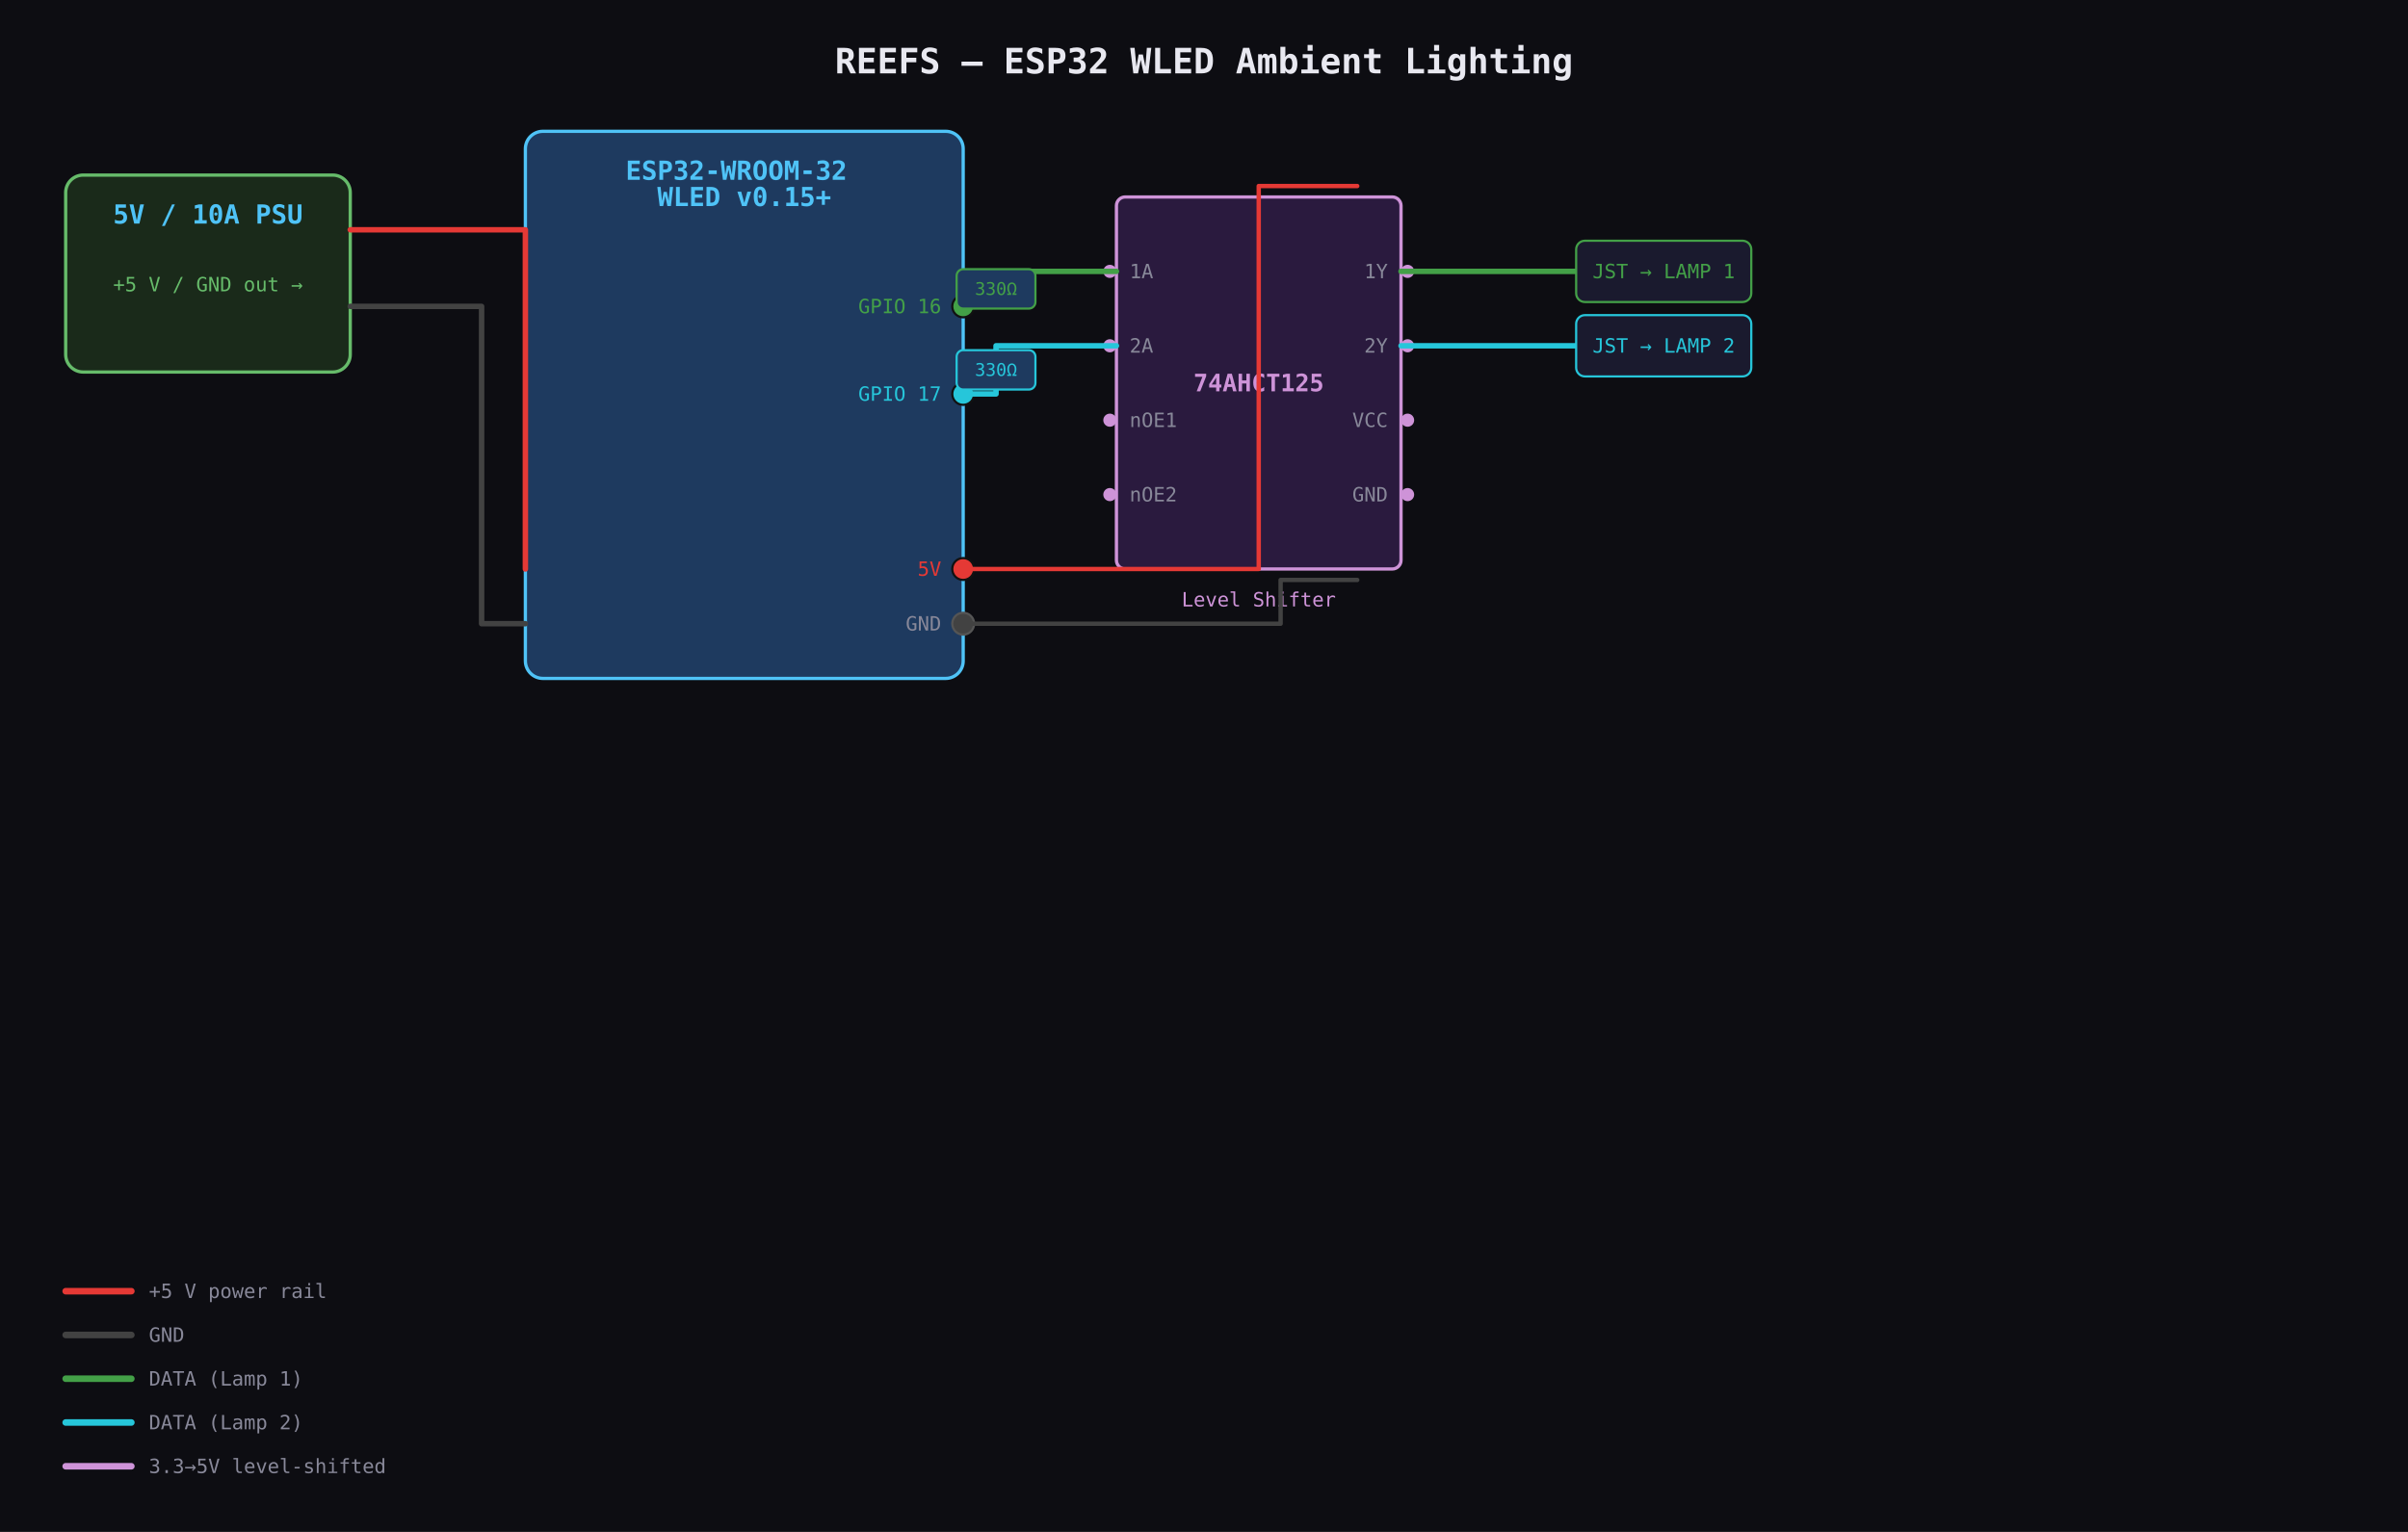
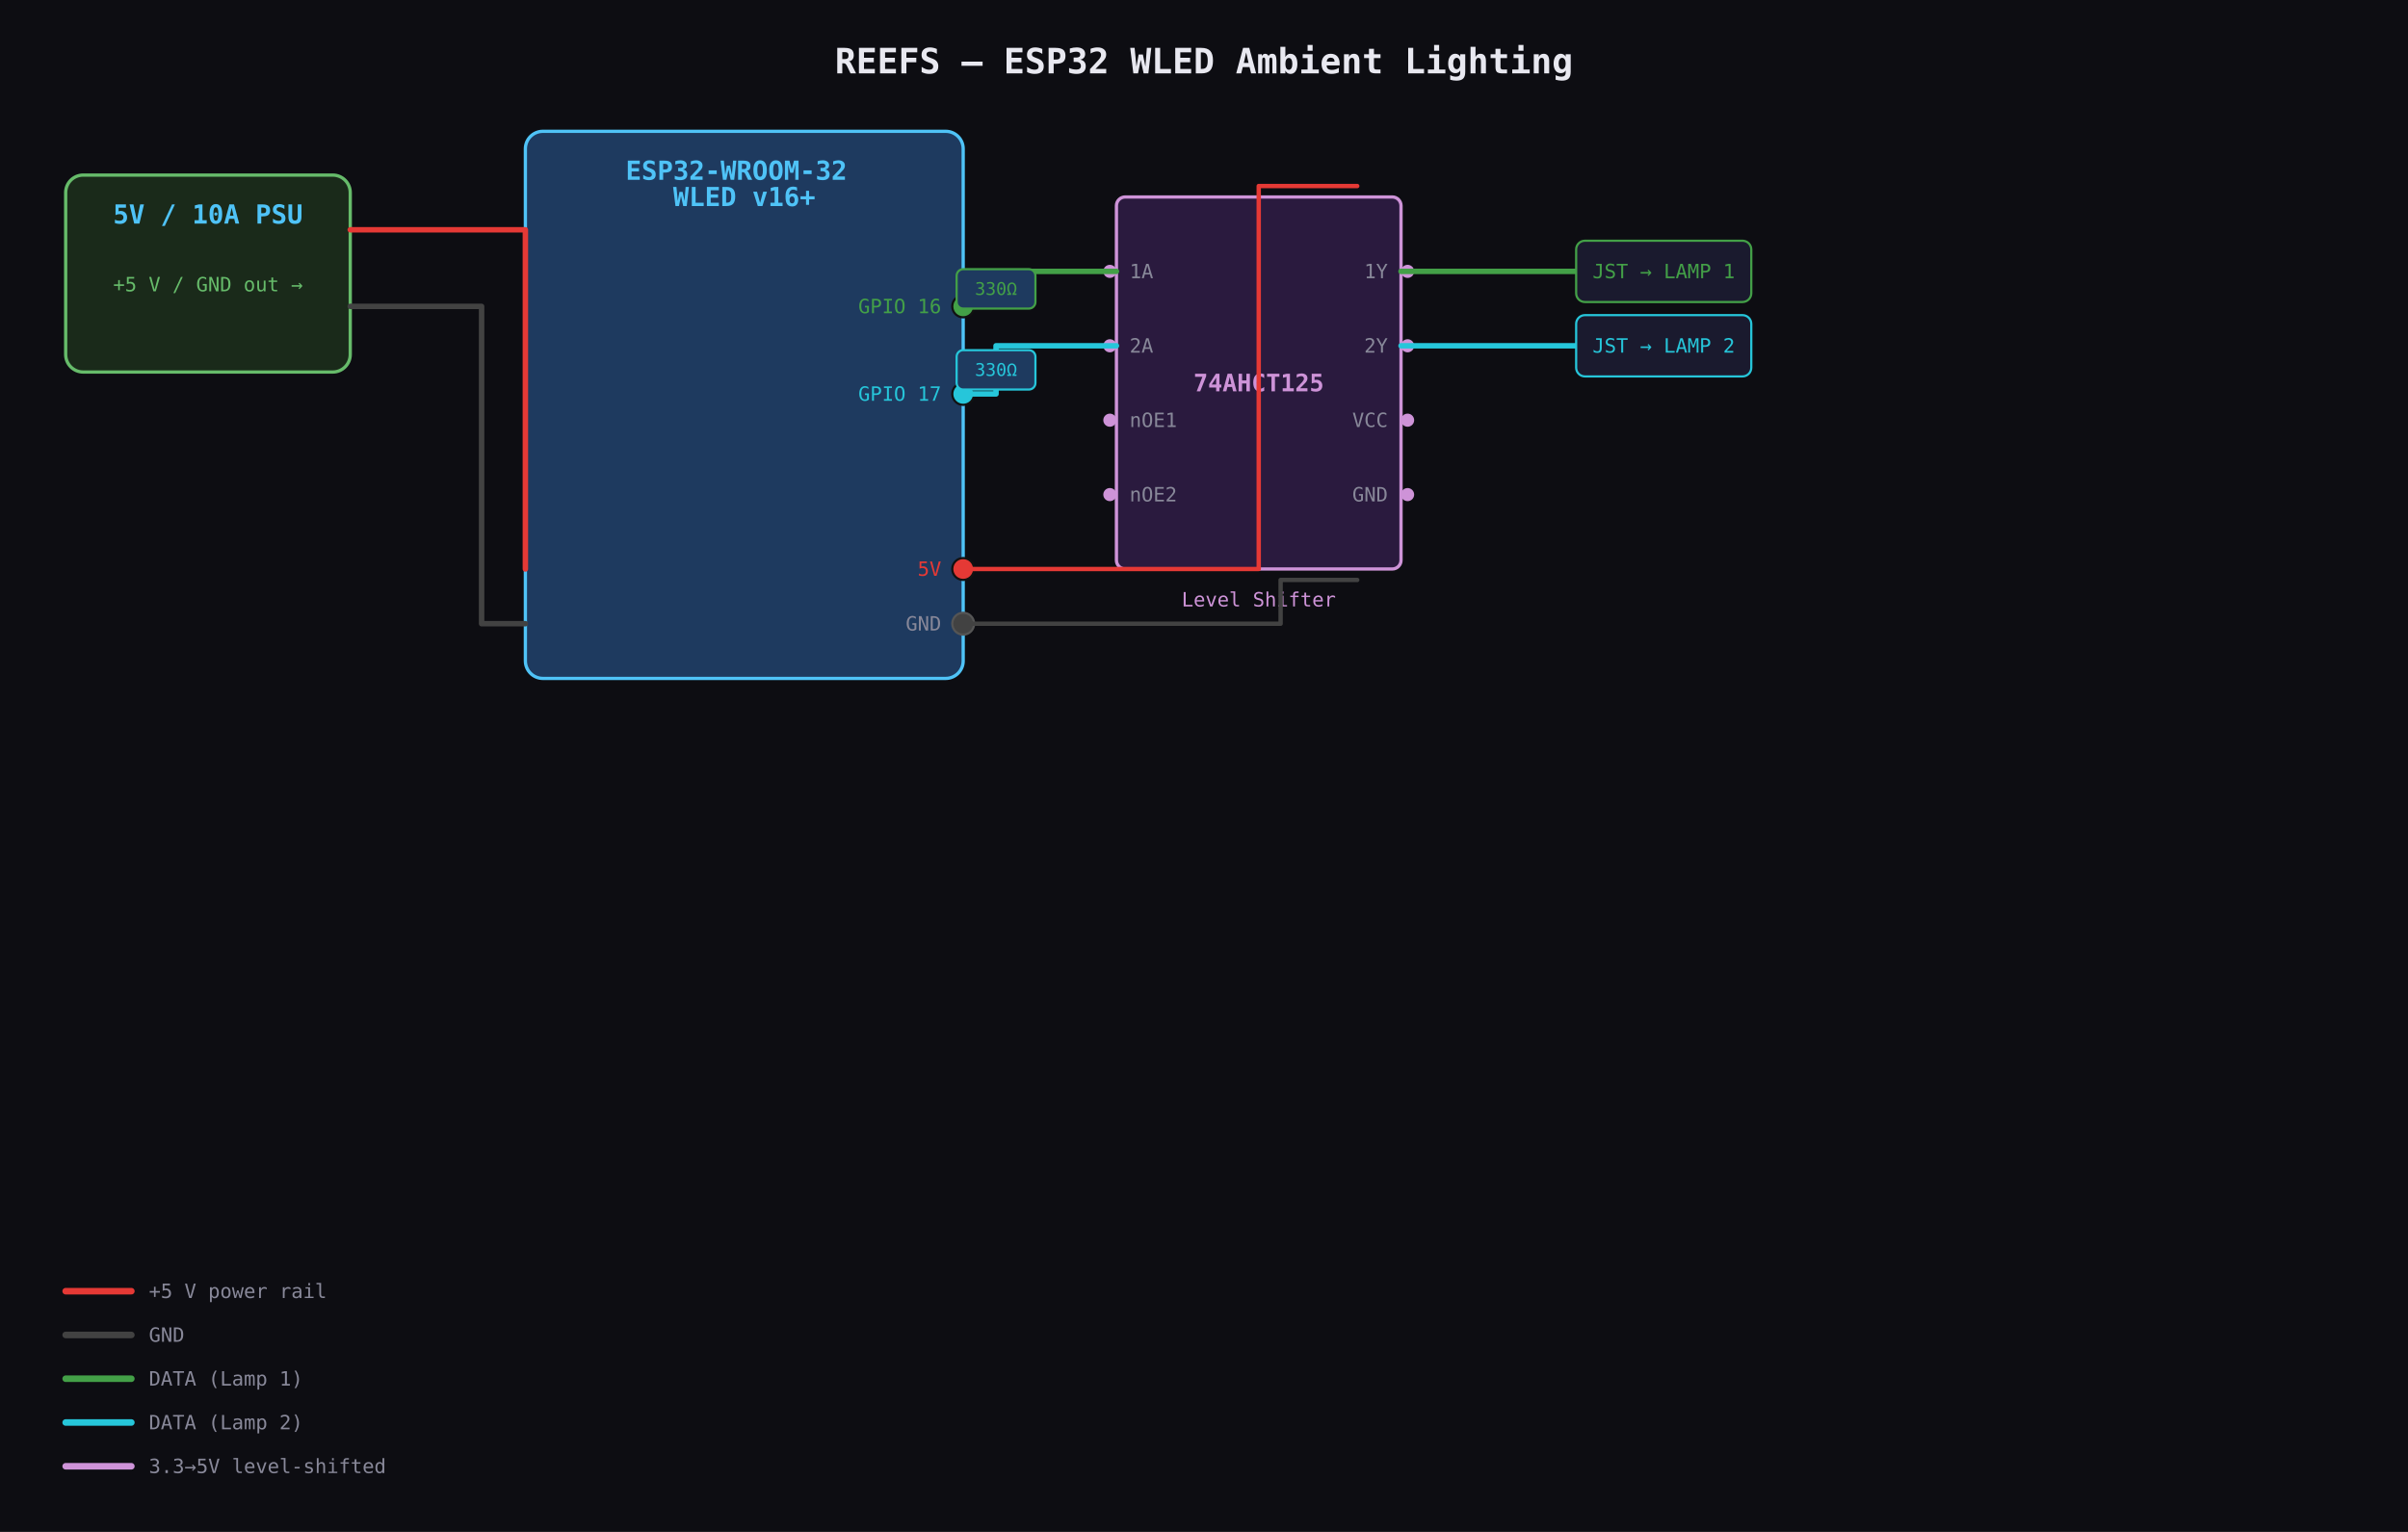
<svg xmlns="http://www.w3.org/2000/svg" width="1100" height="700" viewBox="0 0 1100 700">
  <defs>
</defs>
  <rect x="0" y="0" width="1100" height="700" fill="#0d0d12" />
  <text x="550.0" y="28" font-size="16" fill="#e8e8f0" font-family="monospace" font-weight="bold" text-anchor="middle" dominant-baseline="central">REEFS  –  ESP32 WLED Ambient Lighting</text>
  <g>
    <rect x="30" y="80" width="130" height="90" fill="#1a2a1a" stroke="#66bb6a" stroke-width="1.5" rx="8" />
    <text x="95.0" y="98" font-size="12" fill="#4fc3f7" font-family="monospace" font-weight="bold" text-anchor="middle" dominant-baseline="central">5V / 10A PSU</text>
    <text x="95" y="130" font-size="9" fill="#66bb6a" font-family="monospace" font-weight="normal" text-anchor="middle" dominant-baseline="central">+5 V / GND out →</text>
  </g>
  <g>
    <rect x="240" y="60" width="200" height="250" fill="#1e3a5f" stroke="#4fc3f7" stroke-width="1.5" rx="8" />
    <text x="340.0" y="78" font-size="12" fill="#4fc3f7" font-family="monospace" font-weight="bold" text-anchor="middle" dominant-baseline="central">
      <tspan x="340.0" dy="0em">ESP32-WROOM-32</tspan>
-       <tspan x="340.0" dy="1em">WLED v0.15+</tspan>
+       <tspan x="340.0" dy="1em">WLED v16+</tspan>
    </text>
    <circle cx="440" cy="140" r="5" fill="#43a047" stroke="#111" stroke-width="1" />
    <text x="430" y="140" font-size="9" fill="#43a047" font-family="monospace" font-weight="normal" text-anchor="end" dominant-baseline="central">GPIO 16</text>
    <circle cx="440" cy="180" r="5" fill="#26c6da" stroke="#111" stroke-width="1" />
    <text x="430" y="180" font-size="9" fill="#26c6da" font-family="monospace" font-weight="normal" text-anchor="end" dominant-baseline="central">GPIO 17</text>
    <circle cx="440" cy="260" r="5" fill="#e53935" stroke="#111" stroke-width="1" />
    <text x="430" y="260" font-size="9" fill="#e53935" font-family="monospace" font-weight="normal" text-anchor="end" dominant-baseline="central">5V</text>
    <circle cx="440" cy="285" r="5" fill="#424242" stroke="#555" stroke-width="1" />
    <text x="430" y="285" font-size="9" fill="#888899" font-family="monospace" font-weight="normal" text-anchor="end" dominant-baseline="central">GND</text>
  </g>
  <g>
    <rect x="510" y="90" width="130" height="170" fill="#2a1a3e" stroke="#ce93d8" stroke-width="1.5" rx="4" />
    <text x="575.0" y="175.0" font-size="11" fill="#ce93d8" font-family="monospace" font-weight="bold" text-anchor="middle" dominant-baseline="central">74AHCT125</text>
    <circle cx="507" cy="124.0" r="3" fill="#ce93d8" />
    <text x="516" y="124.0" font-size="9" fill="#888899" font-family="monospace" font-weight="normal" text-anchor="start" dominant-baseline="central">1A</text>
    <circle cx="507" cy="158.0" r="3" fill="#ce93d8" />
    <text x="516" y="158.0" font-size="9" fill="#888899" font-family="monospace" font-weight="normal" text-anchor="start" dominant-baseline="central">2A</text>
    <circle cx="507" cy="192.0" r="3" fill="#ce93d8" />
    <text x="516" y="192.0" font-size="9" fill="#888899" font-family="monospace" font-weight="normal" text-anchor="start" dominant-baseline="central">nOE1</text>
    <circle cx="507" cy="226.0" r="3" fill="#ce93d8" />
    <text x="516" y="226.0" font-size="9" fill="#888899" font-family="monospace" font-weight="normal" text-anchor="start" dominant-baseline="central">nOE2</text>
    <circle cx="643" cy="124.0" r="3" fill="#ce93d8" />
    <text x="634" y="124.0" font-size="9" fill="#888899" font-family="monospace" font-weight="normal" text-anchor="end" dominant-baseline="central">1Y</text>
    <circle cx="643" cy="158.0" r="3" fill="#ce93d8" />
    <text x="634" y="158.0" font-size="9" fill="#888899" font-family="monospace" font-weight="normal" text-anchor="end" dominant-baseline="central">2Y</text>
    <circle cx="643" cy="192.0" r="3" fill="#ce93d8" />
    <text x="634" y="192.0" font-size="9" fill="#888899" font-family="monospace" font-weight="normal" text-anchor="end" dominant-baseline="central">VCC</text>
    <circle cx="643" cy="226.0" r="3" fill="#ce93d8" />
    <text x="634" y="226.0" font-size="9" fill="#888899" font-family="monospace" font-weight="normal" text-anchor="end" dominant-baseline="central">GND</text>
    <text x="575.0" y="274" font-size="9" fill="#ce93d8" font-family="monospace" font-weight="normal" text-anchor="middle" dominant-baseline="central">Level Shifter</text>
  </g>
  <path d="M440,140 L455.0,140 L455.0,124.0 L510,124.0" stroke="#43a047" stroke-width="2.5" stroke-linecap="round" stroke-linejoin="round" fill="none" />
  <rect x="437.0" y="123.0" width="36" height="18" fill="#1e3a5f" stroke="#43a047" stroke-width="1" rx="3" />
  <text x="455.0" y="132.0" font-size="8" fill="#43a047" font-family="monospace" text-anchor="middle" dominant-baseline="central">330Ω</text>
  <path d="M440,180 L455.0,180 L455.0,158.0 L510,158.0" stroke="#26c6da" stroke-width="2.5" stroke-linecap="round" stroke-linejoin="round" fill="none" />
  <rect x="437.0" y="160.0" width="36" height="18" fill="#1e3a5f" stroke="#26c6da" stroke-width="1" rx="3" />
  <text x="455.0" y="169.0" font-size="8" fill="#26c6da" font-family="monospace" text-anchor="middle" dominant-baseline="central">330Ω</text>
  <path d="M640,124.0 L720,124.0" stroke="#43a047" stroke-width="2.5" stroke-linecap="round" stroke-linejoin="round" fill="none" />
  <rect x="720" y="110.0" width="80" height="28" fill="#1a1a2e" stroke="#43a047" stroke-width="1" rx="4" />
  <text x="760" y="124.0" font-size="9" fill="#43a047" font-family="monospace" text-anchor="middle" dominant-baseline="central">JST → LAMP 1</text>
  <path d="M640,158.0 L720,158.0" stroke="#26c6da" stroke-width="2.5" stroke-linecap="round" stroke-linejoin="round" fill="none" />
  <rect x="720" y="144.0" width="80" height="28" fill="#1a1a2e" stroke="#26c6da" stroke-width="1" rx="4" />
  <text x="760" y="158.0" font-size="9" fill="#26c6da" font-family="monospace" text-anchor="middle" dominant-baseline="central">JST → LAMP 2</text>
  <path d="M440,260 L575.0,260 L575.0,85 L620,85" stroke="#e53935" stroke-width="2.0" stroke-linecap="round" stroke-linejoin="round" fill="none" />
  <path d="M440,285 L585.0,285 L585.0,265 L620,265" stroke="#424242" stroke-width="2.0" stroke-linecap="round" stroke-linejoin="round" fill="none" />
  <path d="M160,105 L240,105 L240,260 L240,260" stroke="#e53935" stroke-width="2.5" stroke-linecap="round" stroke-linejoin="round" fill="none" />
  <path d="M160,140 L220,140 L220,285 L240,285" stroke="#424242" stroke-width="2.5" stroke-linecap="round" stroke-linejoin="round" fill="none" />
  <g>
    <path d="M30,590 L60,590" stroke="#e53935" stroke-width="3" stroke-linecap="round" />
    <text x="68" y="590" font-size="9" fill="#888899" font-family="monospace" dominant-baseline="central">+5 V power rail</text>
    <path d="M30,610 L60,610" stroke="#424242" stroke-width="3" stroke-linecap="round" />
    <text x="68" y="610" font-size="9" fill="#888899" font-family="monospace" dominant-baseline="central">GND</text>
    <path d="M30,630 L60,630" stroke="#43a047" stroke-width="3" stroke-linecap="round" />
    <text x="68" y="630" font-size="9" fill="#888899" font-family="monospace" dominant-baseline="central">DATA (Lamp 1)</text>
    <path d="M30,650 L60,650" stroke="#26c6da" stroke-width="3" stroke-linecap="round" />
    <text x="68" y="650" font-size="9" fill="#888899" font-family="monospace" dominant-baseline="central">DATA (Lamp 2)</text>
    <path d="M30,670 L60,670" stroke="#ce93d8" stroke-width="3" stroke-linecap="round" />
    <text x="68" y="670" font-size="9" fill="#888899" font-family="monospace" dominant-baseline="central">3.3→5V level-shifted</text>
  </g>
</svg>
